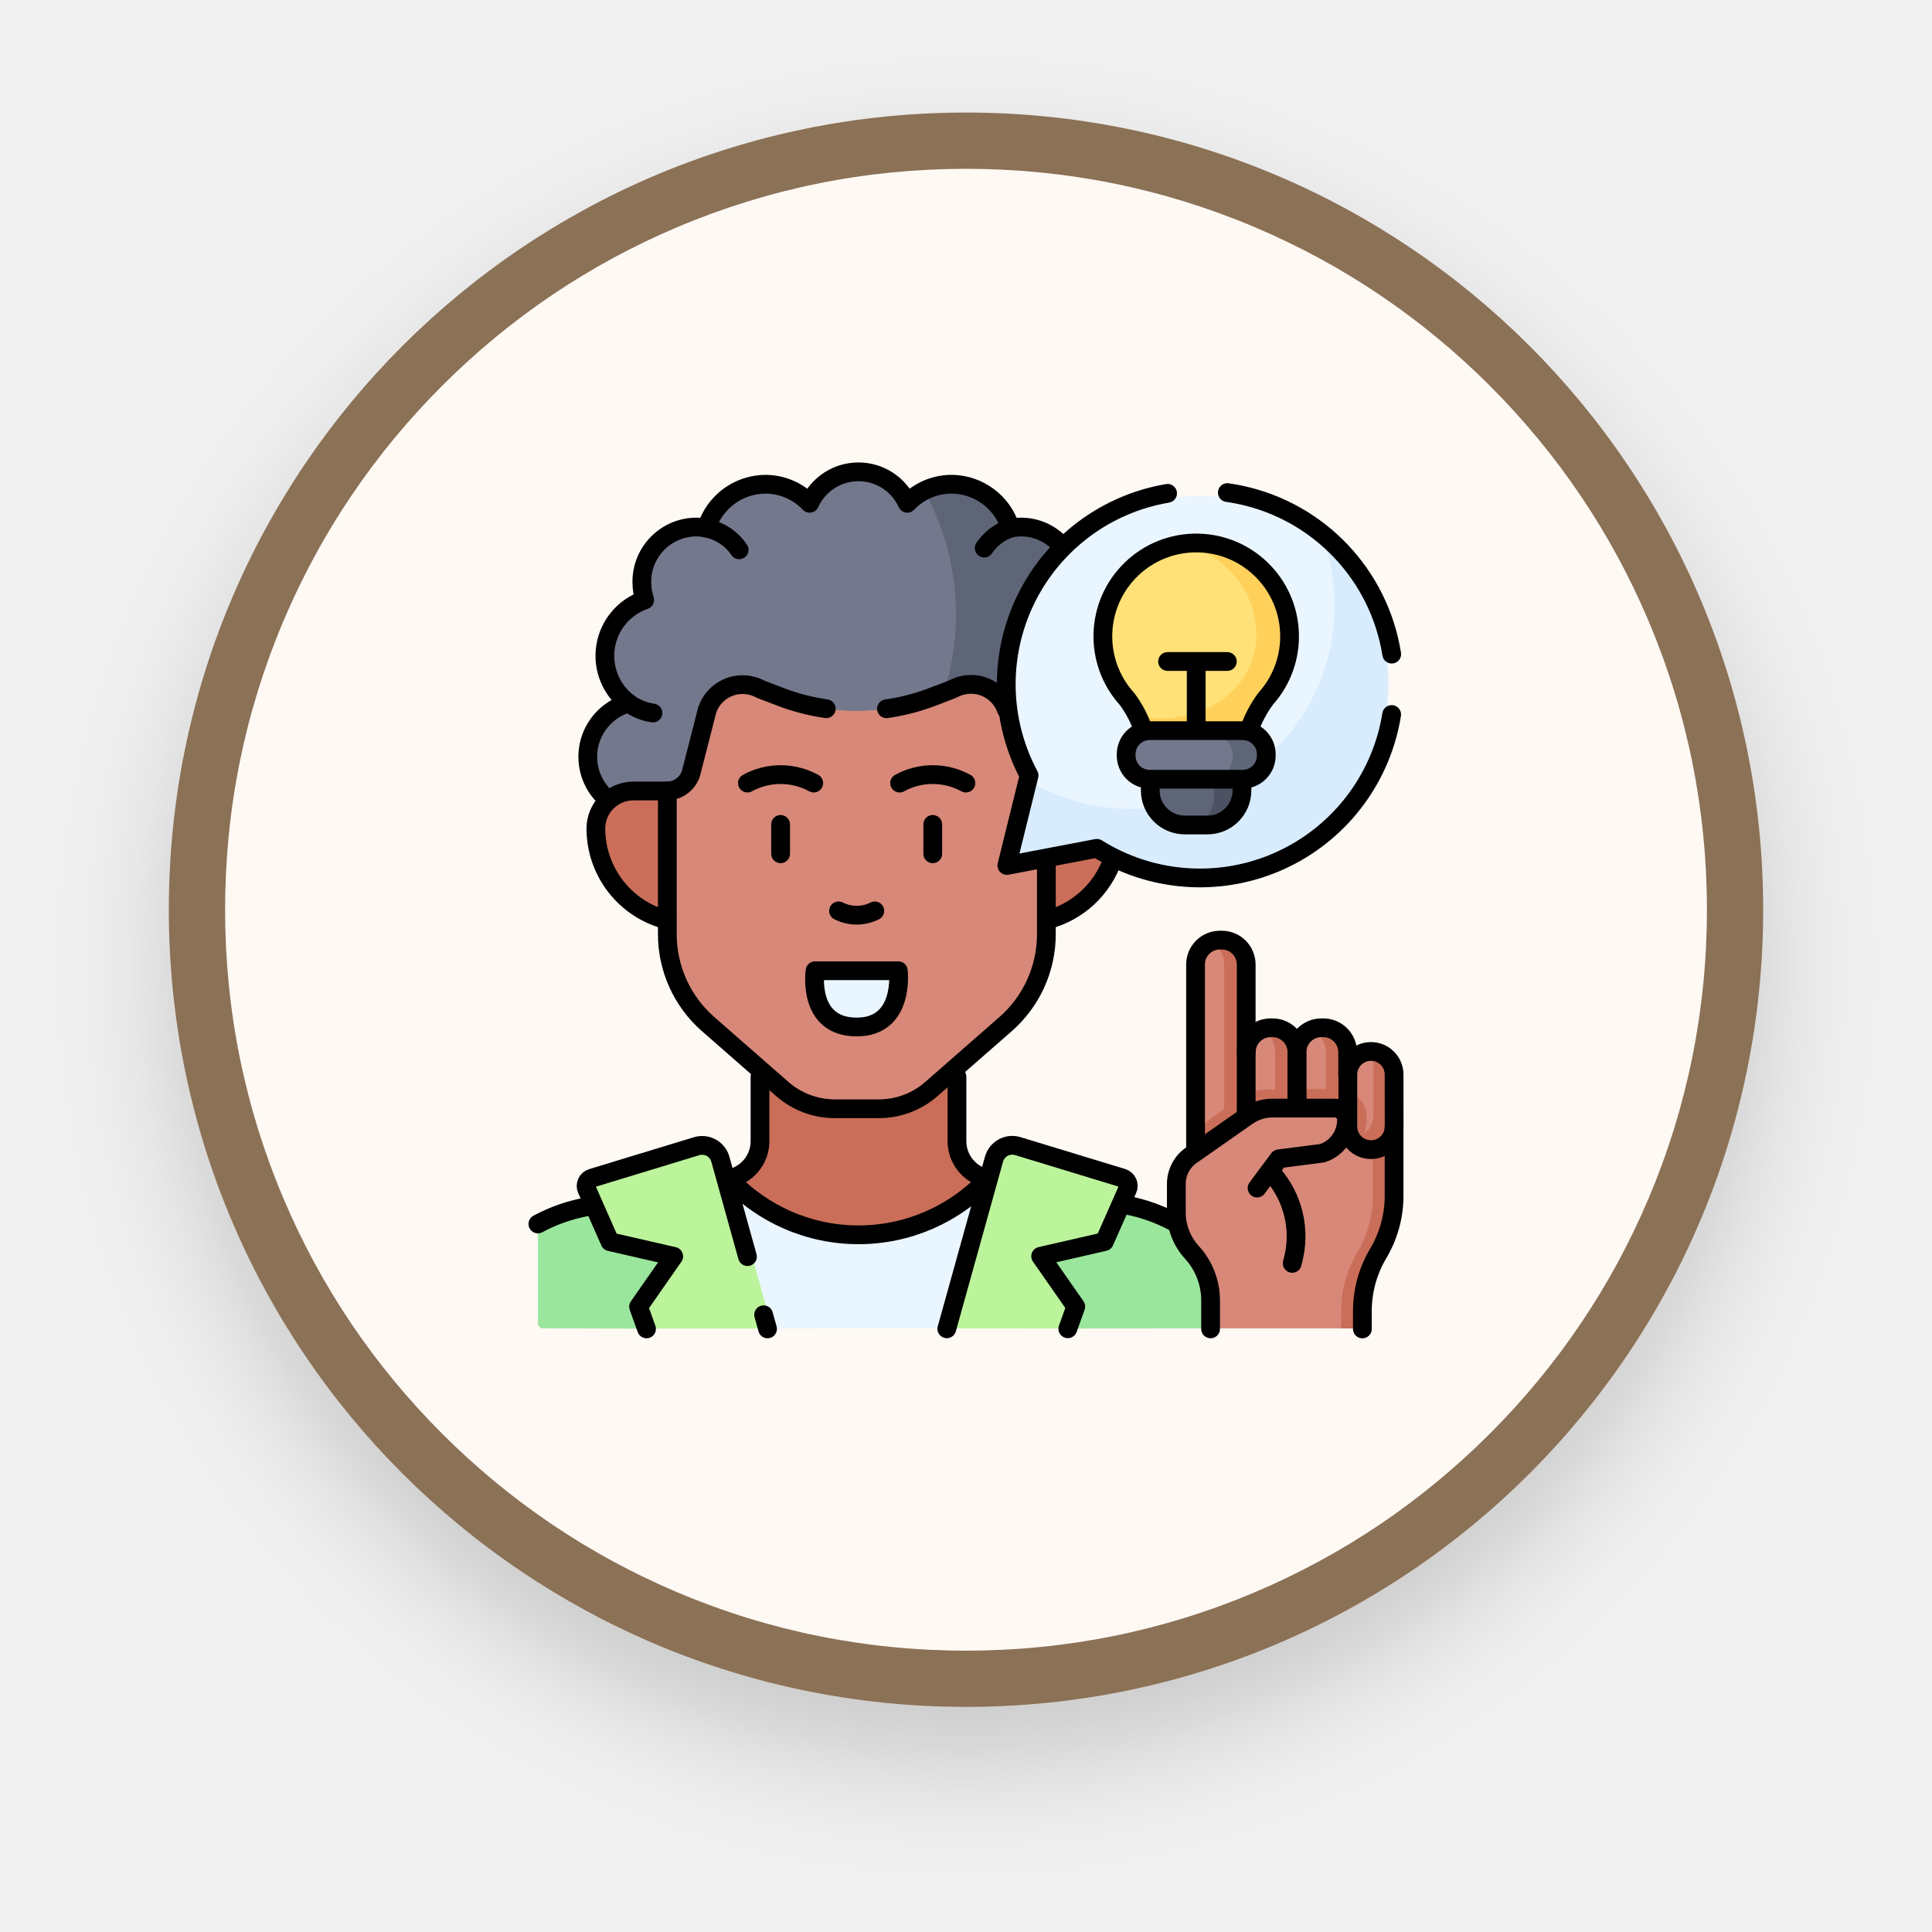
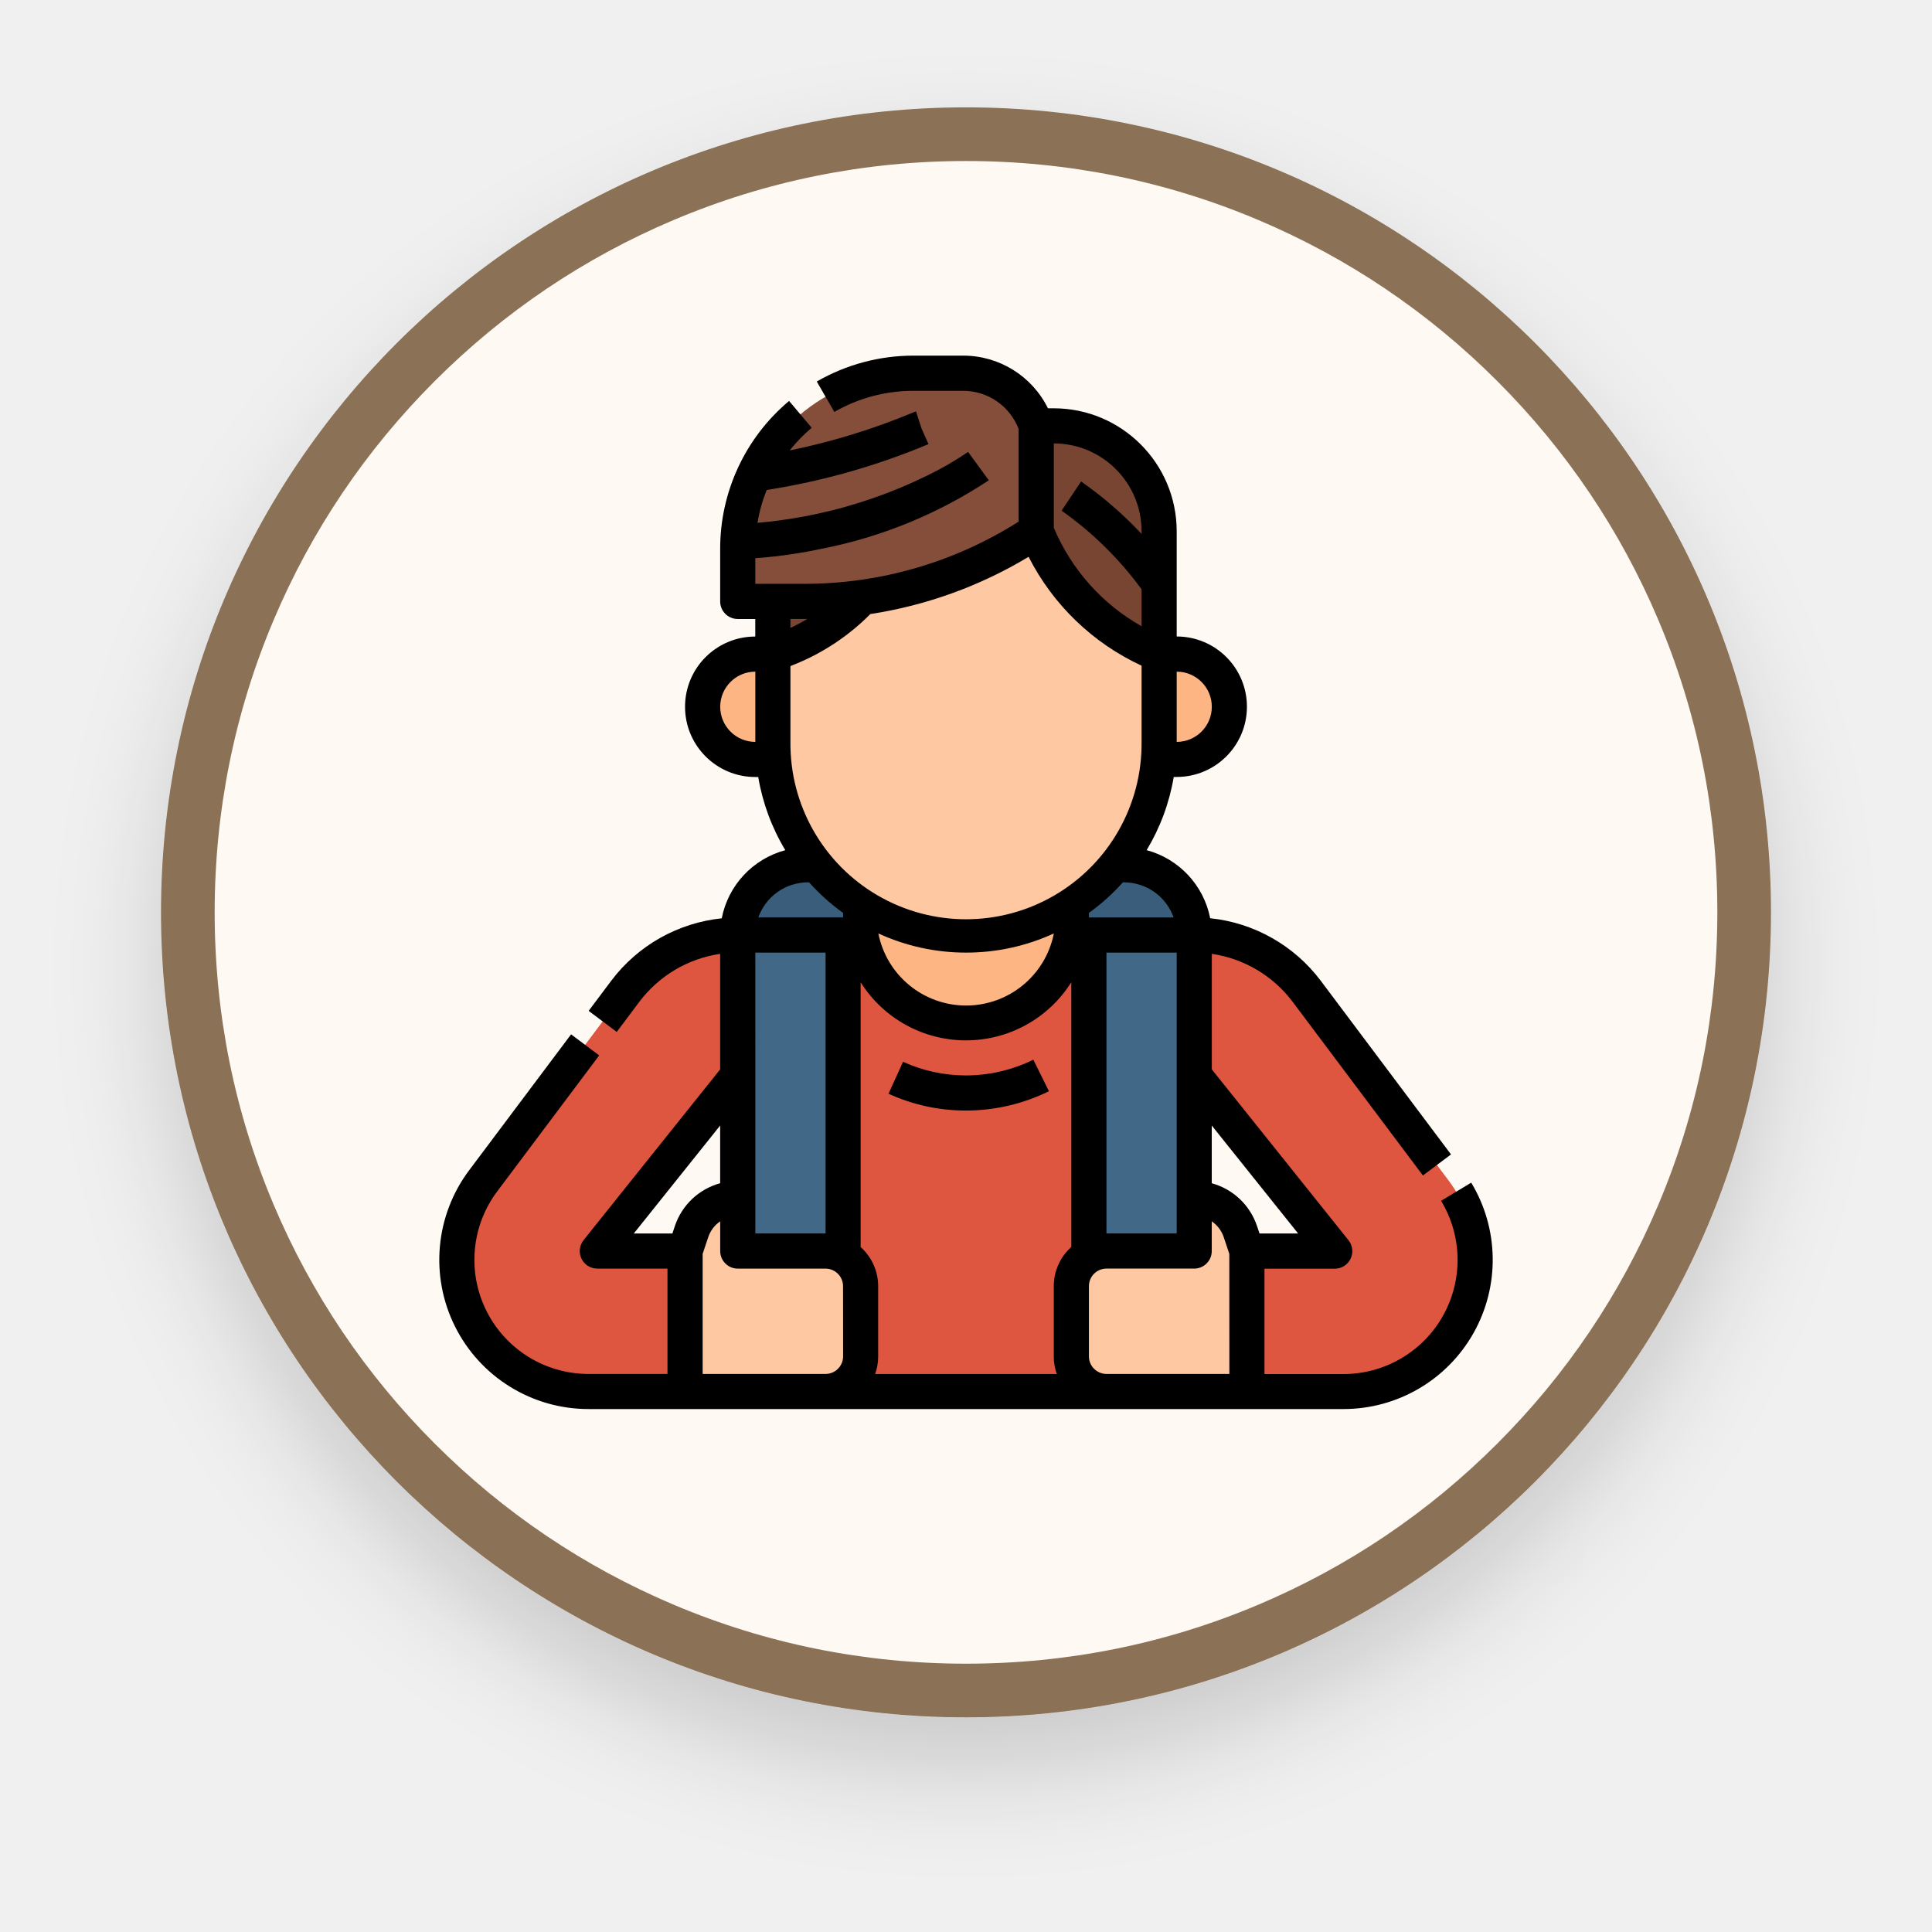
- <svg xmlns="http://www.w3.org/2000/svg" width="103" height="103" viewBox="0 0 103 103">
+ <svg xmlns="http://www.w3.org/2000/svg" width="108" height="108" viewBox="0 0 108 108">
  <defs>
-     <filter id="Path_978624" x="0" y="0" width="103" height="103" filterUnits="userSpaceOnUse">
+     <filter id="Path_904820" x="0" y="0" width="108" height="108" filterUnits="userSpaceOnUse">
      <feOffset dy="3" input="SourceAlpha" />
      <feGaussianBlur stdDeviation="3" result="blur" />
      <feFlood flood-opacity="0.161" />
      <feComposite operator="in" in2="blur" />
      <feComposite in="SourceGraphic" />
    </filter>
  </defs>
-   <g id="Group_1203529" data-name="Group 1203529" transform="translate(-185 -5261)">
-     <g id="Group_1203022" data-name="Group 1203022">
-       <g id="Group_1202694" data-name="Group 1202694" transform="translate(0 2199)">
-         <g id="Group_1177896" data-name="Group 1177896" transform="translate(14 196)">
-           <g id="Group_1176881" data-name="Group 1176881">
-             <g id="Group_1175148" data-name="Group 1175148" transform="translate(0 1580)">
-               <g id="Group_1173798" data-name="Group 1173798" transform="translate(-3 -3520)">
-                 <g id="Group_1171925" data-name="Group 1171925" transform="translate(-22 -2246)">
-                   <g id="Group_1164524" data-name="Group 1164524" transform="translate(205 7058)">
-                     <g id="Group_1144123" data-name="Group 1144123">
-                       <g transform="matrix(1, 0, 0, 1, -9, -6)" filter="url(#Path_978624)">
-                         <g id="Path_978624-2" data-name="Path 978624" transform="translate(9 6)" fill="#fff9f4">
-                           <path d="M 42.5 83.5 C 36.964 83.5 31.595 82.416 26.541 80.279 C 21.659 78.214 17.274 75.257 13.509 71.491 C 9.743 67.726 6.786 63.341 4.721 58.459 C 2.584 53.405 1.5 48.036 1.5 42.5 C 1.5 36.964 2.584 31.595 4.721 26.541 C 6.786 21.659 9.743 17.274 13.509 13.509 C 17.274 9.743 21.659 6.786 26.541 4.721 C 31.595 2.584 36.964 1.5 42.5 1.5 C 48.036 1.5 53.405 2.584 58.459 4.721 C 63.341 6.786 67.726 9.743 71.491 13.509 C 75.257 17.274 78.214 21.659 80.279 26.541 C 82.416 31.595 83.5 36.964 83.5 42.5 C 83.5 48.036 82.416 53.405 80.279 58.459 C 78.214 63.341 75.257 67.726 71.491 71.491 C 67.726 75.257 63.341 78.214 58.459 80.279 C 53.405 82.416 48.036 83.5 42.5 83.5 Z" stroke="none" />
-                           <path d="M 42.5 3 C 37.166 3 31.994 4.044 27.126 6.103 C 22.422 8.092 18.198 10.941 14.569 14.569 C 10.941 18.198 8.092 22.422 6.103 27.126 C 4.044 31.994 3 37.166 3 42.5 C 3 47.834 4.044 53.006 6.103 57.874 C 8.092 62.578 10.941 66.802 14.569 70.431 C 18.198 74.059 22.422 76.908 27.126 78.897 C 31.994 80.956 37.166 82 42.5 82 C 47.834 82 53.006 80.956 57.874 78.897 C 62.578 76.908 66.802 74.059 70.431 70.431 C 74.059 66.802 76.908 62.578 78.897 57.874 C 80.956 53.006 82 47.834 82 42.5 C 82 37.166 80.956 31.994 78.897 27.126 C 76.908 22.422 74.059 18.198 70.431 14.569 C 66.802 10.941 62.578 8.092 57.874 6.103 C 53.006 4.044 47.834 3 42.5 3 M 42.5 0 C 65.972 0 85 19.028 85 42.5 C 85 65.972 65.972 85 42.5 85 C 19.028 85 0 65.972 0 42.5 C 0 19.028 19.028 0 42.5 0 Z" stroke="none" fill="#8b7157" />
-                         </g>
+   <g id="Group_1203949" data-name="Group 1203949" transform="translate(-211 -447.676)">
+     <g id="Group_1203779" data-name="Group 1203779">
+       <g id="Group_1202880" data-name="Group 1202880" transform="translate(14.523 -23.447)">
+         <g id="Group_1177315" data-name="Group 1177315" transform="translate(205.477 477.124)">
+           <g id="Group_1173585" data-name="Group 1173585" transform="translate(0 0)">
+             <g id="Group_1173428" data-name="Group 1173428">
+               <g id="Group_1171958" data-name="Group 1171958">
+                 <g id="Group_1167341" data-name="Group 1167341">
+                   <g id="Group_1166792" data-name="Group 1166792">
+                     <g transform="matrix(1, 0, 0, 1, -9, -6)" filter="url(#Path_904820)">
+                       <g id="Path_904820-2" data-name="Path 904820" transform="translate(9 6)" fill="#fff9f4">
+                         <path d="M 45 88.5 C 39.127 88.5 33.43 87.35 28.068 85.082 C 22.889 82.891 18.236 79.755 14.241 75.759 C 10.245 71.764 7.109 67.111 4.918 61.932 C 2.65 56.57 1.5 50.873 1.5 45 C 1.5 39.127 2.65 33.43 4.918 28.068 C 7.109 22.889 10.245 18.236 14.241 14.241 C 18.236 10.245 22.889 7.109 28.068 4.918 C 33.43 2.65 39.127 1.5 45 1.5 C 50.873 1.5 56.57 2.65 61.932 4.918 C 67.111 7.109 71.764 10.245 75.759 14.241 C 79.755 18.236 82.891 22.889 85.082 28.068 C 87.35 33.43 88.5 39.127 88.5 45 C 88.5 50.873 87.35 56.57 85.082 61.932 C 82.891 67.111 79.755 71.764 75.759 75.759 C 71.764 79.755 67.111 82.891 61.932 85.082 C 56.57 87.35 50.873 88.5 45 88.5 Z" stroke="none" />
+                         <path d="M 45 3 C 39.329 3 33.829 4.11 28.653 6.299 C 23.652 8.415 19.16 11.443 15.302 15.302 C 11.443 19.16 8.415 23.652 6.299 28.653 C 4.11 33.829 3 39.329 3 45 C 3 50.671 4.11 56.171 6.299 61.347 C 8.415 66.348 11.443 70.84 15.302 74.698 C 19.16 78.557 23.652 81.585 28.653 83.701 C 33.829 85.89 39.329 87 45 87 C 50.671 87 56.171 85.89 61.347 83.701 C 66.348 81.585 70.84 78.557 74.698 74.698 C 78.557 70.84 81.585 66.348 83.701 61.347 C 85.89 56.171 87 50.671 87 45 C 87 39.329 85.89 33.829 83.701 28.653 C 81.585 23.652 78.557 19.16 74.698 15.302 C 70.84 11.443 66.348 8.415 61.347 6.299 C 56.171 4.11 50.671 3 45 3 M 45 -7.62939453125e-06 C 69.853 -7.62939453125e-06 90 20.147 90 45 C 90 69.853 69.853 90 45 90 C 20.147 90 -7.62939453125e-06 69.853 -7.62939453125e-06 45 C -7.62939453125e-06 20.147 20.147 -7.62939453125e-06 45 -7.62939453125e-06 Z" stroke="none" fill="#8b7157" />
                      </g>
                    </g>
                  </g>
                </g>
              </g>
            </g>
          </g>
        </g>
      </g>
-       <g id="inspire-idea_14781822_5_" data-name="inspire-idea_14781822 (5)" transform="translate(205.927 5278.654)">
-         <g id="Group_1203012" data-name="Group 1203012" transform="translate(7.75 7.5)">
-           <path id="Path_1043286" data-name="Path 1043286" d="M118.589,344.2v-3.343a2.033,2.033,0,0,0,1.652-2v-5.748h10.5v5.748a2.033,2.033,0,0,0,1.652,2l.286,2.879Z" transform="translate(-108.399 -303.178)" fill="#ca6e59" />
-           <path id="Path_1043287" data-name="Path 1043287" d="M57.922,16.548c0,6.615-3.56,14.473-12.622,11.873l-7.562-3.439a2.986,2.986,0,0,1-.2-4.416l.763-.211.528-.525a3.155,3.155,0,0,1,.632-5.412.278.278,0,0,0,.163-.324,3,3,0,0,1-.084-.7,2.915,2.915,0,0,1,2.883-2.946,2.886,2.886,0,0,1,.561.056,1.369,1.369,0,0,1,.218-.221,1.164,1.164,0,0,0,.484-1.016,3.249,3.249,0,0,1,4.552-.321.274.274,0,0,0,.411-.066,2.852,2.852,0,0,1,4.882,0,.274.274,0,0,0,.412.066,3.239,3.239,0,0,1,.648-.43C57.922,9.521,57.922,14.162,57.922,16.548Z" transform="translate(-34.002 -7.5)" fill="#73788c" />
-           <path id="Path_1043288" data-name="Path 1043288" d="M150.869,29.224a2.964,2.964,0,0,1-1.078,2.3l-8.648,4.7h-7.731l-2.771-1.26a13.585,13.585,0,0,0,9.295-19.91,3.218,3.218,0,0,1,1.464-.35,3.262,3.262,0,0,1,2.441,1.1l.152.742.55.495a2.884,2.884,0,0,1,.56-.056,2.915,2.915,0,0,1,2.884,2.946,3.011,3.011,0,0,1-.152.942,3.152,3.152,0,0,1,.863,5.5A2.936,2.936,0,0,1,150.869,29.224Z" transform="translate(-119.342 -14.038)" fill="#5e6577" />
-           <path id="Path_1043289" data-name="Path 1043289" d="M65.372,199.439a5.033,5.033,0,0,0,3.834-4.888h0a2,2,0,0,0-2-2H65.372l-20.163,0H43.376a2,2,0,0,0-2,2h0a5.033,5.033,0,0,0,3.834,4.888Z" transform="translate(-38.284 -175.536)" fill="#ca6e59" />
-           <path id="Path_1043290" data-name="Path 1043290" d="M98.212,130.929a1.992,1.992,0,0,1,2.6.857,8,8,0,0,0,.667,1.013l.435.578c.184.537.594,3.045,1.162,3.045v7.636a6.37,6.37,0,0,1-2.176,4.795l-3.956,3.462a4.246,4.246,0,0,1-2.8,1.05H91.8a4.246,4.246,0,0,1-2.8-1.05l-3.956-3.462a6.37,6.37,0,0,1-2.176-4.795v-7.636a1.352,1.352,0,0,0,1.257-.924L85,132.1a1.991,1.991,0,0,1,2.743-1.151l.127.061,1.025.393a11.347,11.347,0,0,0,8.12,0l1.025-.393Z" transform="translate(-75.968 -119.409)" fill="#d78878" />
-           <path id="Path_1043291" data-name="Path 1043291" d="M170.409,299.764c-2.181,0-2.278-2.013-2.242-2.743a.275.275,0,0,1,.275-.261h3.926a.275.275,0,0,1,.276.267C172.663,297.763,172.518,299.764,170.409,299.764Z" transform="translate(-153.414 -270.167)" fill="#eaf6ff" />
-           <path id="Path_1043292" data-name="Path 1043292" d="M13.8,438.979l-5.771-.013a.275.275,0,0,1-.276-.276v-5.124a.276.276,0,0,1,.148-.245,8.916,8.916,0,0,1,2.4-.827l.665-.133,5.864,2.175Z" transform="translate(-7.75 -393.3)" fill="#9be69d" />
-           <path id="Path_1043293" data-name="Path 1043293" d="M296.463,434.9l-2.226,3.632-7.684.006-2.78-4.869c.03-.031,5.621-1.787,5.621-1.787l.38.073a8.919,8.919,0,0,1,2.513.884Z" transform="translate(-258.396 -392.864)" fill="#9be69d" />
-           <path id="Path_1043294" data-name="Path 1043294" d="M120.515,418.39l.84,4.218-3.035,3.674-9.216.011-3.5-3.853,1.3-4.029A9.44,9.44,0,0,0,120.515,418.39Z" transform="translate(-96.61 -380.614)" fill="#eaf6ff" />
-           <path id="Path_1043295" data-name="Path 1043295" d="M48.125,407.89l-2.51-9.027a1.01,1.01,0,0,0-1.267-.7l-5.581,1.7a.437.437,0,0,0-.273.6l1.177,2.666a.276.276,0,0,0,.191.157l2.868.658a.276.276,0,0,1,.164.427L41.337,406.6a.276.276,0,0,0-.033.251l.375,1.036Z" transform="translate(-35.633 -362.211)" fill="#bbf49b" />
-           <path id="Path_1043296" data-name="Path 1043296" d="M243.879,407.672l2.514-9.037a1.01,1.01,0,0,1,1.267-.7l5.581,1.7a.438.438,0,0,1,.273.6l-1.177,2.666a.276.276,0,0,1-.191.157l-2.868.658a.276.276,0,0,0-.165.427l1.557,2.231a.276.276,0,0,1,.033.251l-.376,1.049Z" transform="translate(-222.17 -362.003)" fill="#bbf49b" />
-           <g id="Group_1203009" data-name="Group 1203009" transform="translate(34.033 24.94)">
-             <path id="Path_1043297" data-name="Path 1043297" d="M388.857,387.922v3.536a10.77,10.77,0,0,1-.242,2.143,7.528,7.528,0,0,1-.871,1.567c-.557.938-.313,1.9-.31,2.994l-.707.452H379.76V397.1a3.8,3.8,0,0,0-1-2.57,3.147,3.147,0,0,1-.827-2.124v-1.523a1.865,1.865,0,0,1,.8-1.528Z" transform="translate(-377.933 -377.887)" fill="#d78878" />
-             <g id="Group_1203008" data-name="Group 1203008" transform="translate(8.503 5.936)">
-               <path id="Path_1043298" data-name="Path 1043298" d="M472.846,343.943v3.505a.735.735,0,0,1-.3.658c-.221.221-1-.117-1.332-.114l-.6-.641-.194-2.279.636-.491a1.233,1.233,0,0,1,1.2-1.231C472.667,343.5,472.846,343.709,472.846,343.943Z" transform="translate(-470.425 -343.35)" fill="#d78878" />
-               <path id="Path_1043299" data-name="Path 1043299" d="M481.364,344.572v2.77a1.234,1.234,0,0,1-2.231.724l-.079-.084a1.234,1.234,0,0,0,1.223-1.234v-2.767a1.226,1.226,0,0,0-.179-.641h.033A1.233,1.233,0,0,1,481.364,344.572Z" transform="translate(-478.261 -343.34)" fill="#ca6e59" />
-             </g>
-             <path id="Path_1043300" data-name="Path 1043300" d="M476.37,386.87v3.688a6.013,6.013,0,0,1-.846,3.075,6.015,6.015,0,0,0-.845,3.1l0,.65a.276.276,0,0,1-.276.277h-.848l0-.927a6.024,6.024,0,0,1,.846-3.1,6.012,6.012,0,0,0,.846-3.075v-3.529Z" transform="translate(-464.763 -376.932)" fill="#ca6e59" />
-             <path id="Path_1043301" data-name="Path 1043301" d="M391.17,281.214v9.959c0,.715-1.17,1.3-1.886,1.3l.608-1.624-.841-.8v-8.835a1.3,1.3,0,0,1,.767-1.184A1.2,1.2,0,0,1,391.17,281.214Z" transform="translate(-388.03 -279.914)" fill="#d78878" />
-             <path id="Path_1043302" data-name="Path 1043302" d="M417.406,332.035V335.3c0,.527-.856.983-1.308,1.186a1.3,1.3,0,0,1-.77-1.186l-.317-.07v-3.085l.317-.112a1.3,1.3,0,0,1,.77-1.185C417.189,330.989,417.406,331.509,417.406,332.035Z" transform="translate(-411.602 -326.062)" fill="#d78878" />
-             <path id="Path_1043303" data-name="Path 1043303" d="M447,332.035V335.5c0,.526-.951.982-1.4,1.185a1.3,1.3,0,0,1-.769-1.185l-.31-.2v-3.127l.31-.14a1.3,1.3,0,0,1,.769-1.185C446.826,331.017,447,331.509,447,332.035Z" transform="translate(-438.393 -326.062)" fill="#d78878" />
-             <path id="Path_1043304" data-name="Path 1043304" d="M399.331,280.07V289.5a.588.588,0,0,1-1.171,0V280.07a1.3,1.3,0,0,0-.766-1.184,1.28,1.28,0,0,1,.533-.116h.1A1.3,1.3,0,0,1,399.331,280.07Z" transform="translate(-395.605 -278.77)" fill="#ca6e59" />
-             <path id="Path_1043305" data-name="Path 1043305" d="M428.769,330.9v3.267a1.3,1.3,0,0,1-1.3,1.3h-.1a1.27,1.27,0,0,1-.53-.115,1.3,1.3,0,0,0,.77-1.186V330.9a1.3,1.3,0,0,0-.77-1.185,1.27,1.27,0,0,1,.53-.115h.1A1.3,1.3,0,0,1,428.769,330.9Z" transform="translate(-422.338 -324.927)" fill="#ca6e59" />
-             <path id="Path_1043306" data-name="Path 1043306" d="M458.189,330.9v3.465a1.3,1.3,0,0,1-1.3,1.3h-.1a1.267,1.267,0,0,1-.531-.115,1.3,1.3,0,0,0,.769-1.185V330.9a1.3,1.3,0,0,0-.769-1.185,1.267,1.267,0,0,1,.531-.115h.1A1.3,1.3,0,0,1,458.189,330.9Z" transform="translate(-449.053 -324.927)" fill="#ca6e59" />
-             <path id="Path_1043307" data-name="Path 1043307" d="M398.179,366.89a2.791,2.791,0,0,1-.059.572c-.242,1.156-1.962,1.3-3.181,1.427a3.89,3.89,0,0,0-2.3-.314c-.729.225-1.187,1.4-1.2,1.388l-2.387-1.249v-1.175l2.3-1.657a2.582,2.582,0,0,1,1.475-.48l3.826-.036A1.525,1.525,0,0,1,398.179,366.89Z" transform="translate(-388.028 -357.405)" fill="#ca6e59" />
-             <path id="Path_1043308" data-name="Path 1043308" d="M390.1,380.443l1.089-1.465a.276.276,0,0,1,.188-.109l2.352-.285a1.867,1.867,0,0,0,1.287-1.791.628.628,0,0,0-.632-.614h-3.461a2.336,2.336,0,0,0-1.34.422l-2.987,2.091Z" transform="translate(-385.799 -367.224)" fill="#d78878" />
-           </g>
-           <g id="Group_1203011" data-name="Group 1203011" transform="translate(25.261 1.299)">
-             <path id="Path_1043309" data-name="Path 1043309" d="M300.957,29a10.71,10.71,0,0,1-10.634,10.875c-1.94,0-6.2-1.424-6.753-2.97l.1-.423a.273.273,0,0,0-.024-.192A10.039,10.039,0,0,1,299.2,24.138,9.529,9.529,0,0,1,300.957,29Z" transform="translate(-282.516 -21.635)" fill="#eaf6ff" />
-             <path id="Path_1043310" data-name="Path 1043310" d="M303.608,58.521a10.054,10.054,0,0,1-15.068,6.42.274.274,0,0,0-.195-.036l-4.14.789a.276.276,0,0,1-.32-.337l.92-3.723A10.826,10.826,0,0,0,300.43,48.865,10.014,10.014,0,0,1,303.608,58.521Z" transform="translate(-283.751 -46.362)" fill="#d8ecfe" />
-             <g id="Group_1203010" data-name="Group 1203010" transform="translate(4.858 2.501)">
-               <path id="Path_1043311" data-name="Path 1043311" d="M344.535,54.7c0,2.69-2.825,5.292-5.57,5.292-.416,0-.866.283-1.594-.791a5.85,5.85,0,0,0-.719-1.265,4.983,4.983,0,0,1,2.812-8.251A4.683,4.683,0,0,1,344.535,54.7Z" transform="translate(-335.361 -49.604)" fill="#ffe177" />
-               <path id="Path_1043312" data-name="Path 1043312" d="M363.676,53.82a4.965,4.965,0,0,1-1.268,3.32,6.016,6.016,0,0,0-1.207,3.587v.311l-5.017.016V60.78a8.421,8.421,0,0,0-.617-2.741,5.045,5.045,0,0,0,1.207.145c2.745,0,5.123-1.788,5.123-4.477a4.9,4.9,0,0,0-4.085-4.792,4.987,4.987,0,0,1,5.863,4.905Z" transform="translate(-353.71 -48.837)" fill="#ffd15b" />
-               <path id="Path_1043313" data-name="Path 1043313" d="M366.333,179.51l.78,1.523c0,.827-.5,1.523-2.275,1.523h-.391a1.5,1.5,0,0,1-1.5-1.5v-1.55h3.382Z" transform="translate(-360.414 -167.496)" fill="#5e6577" />
-               <path id="Path_1043314" data-name="Path 1043314" d="M386.48,179.511v1.55a1.5,1.5,0,0,1-1.5,1.5h-1.509a1.5,1.5,0,0,0,1.5-1.5v-1.55Z" transform="translate(-379.051 -167.497)" fill="#4d5263" />
-               <path id="Path_1043315" data-name="Path 1043315" d="M353.294,160.439c0,.331.2.706,0,.924a6.025,6.025,0,0,1-2,.475h-3.68a1.158,1.158,0,0,1-1.111-1.2,1.249,1.249,0,0,1,.325-.849,1.071,1.071,0,0,1,.786-.351h3.68C351.908,159.439,353.294,159.777,353.294,160.439Z" transform="translate(-345.48 -149.271)" fill="#73788c" />
-               <path id="Path_1043316" data-name="Path 1043316" d="M401.737,160.639a1.248,1.248,0,0,1-.325.848,1.071,1.071,0,0,1-.786.351h-2.015a1.069,1.069,0,0,0,.786-.351,1.248,1.248,0,0,0,.325-.848,1.158,1.158,0,0,0-1.111-1.2h2.015A1.158,1.158,0,0,1,401.737,160.639Z" transform="translate(-392.796 -149.271)" fill="#5e6577" />
-             </g>
-           </g>
+       <g id="Filled_outline" data-name="Filled outline" transform="translate(219.557 451.556)">
+         <path id="Path_1044722" data-name="Path 1044722" d="M177.518,269.592H152V251.926A3.926,3.926,0,0,1,155.926,248h17.666a3.926,3.926,0,0,1,3.926,3.926Z" transform="translate(-119.316 -203.538)" fill="#395d7b" />
+         <path id="Path_1044723" data-name="Path 1044723" d="M208,248h11.777v10.8H208Z" transform="translate(-168.445 -203.538)" fill="#fdb683" />
+         <path id="Path_1044724" data-name="Path 1044724" d="M177.518,305.518H152V280h6.87l.019.1a5.986,5.986,0,0,0,11.739,0l.019-.1h6.87Z" transform="translate(-119.316 -231.612)" fill="#fff" />
+         <path id="Path_1044725" data-name="Path 1044725" d="M177.518,305.518H152V280h6.87l.019.1a5.986,5.986,0,0,0,11.739,0l.019-.1h6.87Z" transform="translate(-119.316 -231.612)" fill="#de5540" />
+         <path id="Path_1044726" data-name="Path 1044726" d="M152,280h5.889v25.518H152Z" transform="translate(-119.316 -231.612)" fill="#426887" />
+         <path id="Path_1044727" data-name="Path 1044727" d="M39.7,287.852V280a7.852,7.852,0,0,0-6.281,3.141l-7.95,10.6a7.361,7.361,0,0,0,5.889,11.777h5.4v-7.852H31.852Z" transform="translate(-7.019 -231.612)" fill="#de5540" />
+         <path id="Path_1044728" data-name="Path 1044728" d="M0,0H5.889V25.518H0Z" transform="translate(58.202 73.906) rotate(180)" fill="#426887" />
+         <path id="Path_1044729" data-name="Path 1044729" d="M135.852,410.8H128v-7.852l.361-1.082A2.723,2.723,0,0,1,130.944,400v2.944h4.907a1.963,1.963,0,0,1,1.963,1.963v3.926A1.963,1.963,0,0,1,135.852,410.8Z" transform="translate(-98.26 -336.89)" fill="#fdc8a2" />
+         <path id="Path_1044730" data-name="Path 1044730" d="M305.963,410.8h7.852v-7.852l-.361-1.082A2.723,2.723,0,0,0,310.87,400v2.944h-4.907A1.963,1.963,0,0,0,304,404.907v3.926A1.963,1.963,0,0,0,305.963,410.8Z" transform="translate(-252.668 -336.89)" fill="#fdc8a2" />
+         <path id="Path_1044731" data-name="Path 1044731" d="M360,287.852V280a7.852,7.852,0,0,1,6.281,3.141l7.95,10.6a7.361,7.361,0,0,1-5.889,11.777h-5.4v-7.852h4.907Z" transform="translate(-301.798 -231.612)" fill="#de5540" />
+         <path id="Path_1044732" data-name="Path 1044732" d="M173.889,56H183.7a5.889,5.889,0,0,1,5.889,5.889v10.8a10.8,10.8,0,0,1-21.592,0v-10.8A5.889,5.889,0,0,1,173.889,56Z" transform="translate(-133.353 -35.093)" fill="#fdc8a2" />
+         <path id="Path_1044733" data-name="Path 1044733" d="M168,60.759l.832-.333a11.544,11.544,0,0,0,6.038-5.556V48h-.981A5.889,5.889,0,0,0,168,53.889Z" transform="translate(-133.353 -28.074)" fill="#784533" />
+         <path id="Path_1044734" data-name="Path 1044734" d="M294.87,53.889v6.87a12.337,12.337,0,0,1-6.87-6.87V48h.981A5.889,5.889,0,0,1,294.87,53.889Z" transform="translate(-238.631 -28.074)" fill="#784533" />
+         <g id="Group_1203778" data-name="Group 1203778" transform="translate(32.684 16.981)">
+           <path id="Path_1044735" data-name="Path 1044735" d="M168.685,26.944v5.889a23.364,23.364,0,0,1-12.966,3.926H152V33.815a9.876,9.876,0,0,1,.1-1.383A9.816,9.816,0,0,1,161.815,24H164.6a4.306,4.306,0,0,1,4.085,2.945Z" transform="translate(-152 -24)" fill="#844e3a" />
        </g>
-         <g id="Group_1203021" data-name="Group 1203021" transform="translate(7.75 7.5)">
-           <g id="Group_1203013" data-name="Group 1203013" transform="translate(3.091 17.015)">
-             <path id="Path_1043317" data-name="Path 1043317" d="M45.164,199.455a5.033,5.033,0,0,1-3.788-4.877h0a2,2,0,0,1,2-2H45.21" transform="translate(-41.376 -192.577)" fill="none" stroke="#000" stroke-linecap="round" stroke-linejoin="round" stroke-miterlimit="10" stroke-width="1" />
-             <path id="Path_1043318" data-name="Path 1043318" d="M306.561,232.041a5.042,5.042,0,0,1-3.5,3.244" transform="translate(-278.999 -228.413)" fill="none" stroke="#000" stroke-linecap="round" stroke-linejoin="round" stroke-miterlimit="10" stroke-width="1" />
-           </g>
-           <path id="Path_1043319" data-name="Path 1043319" d="M209.872,132.041a11.343,11.343,0,0,0,2.466-.639l1.025-.393.17-.08a1.991,1.991,0,0,1,2.731,1.156" transform="translate(-191.29 -119.409)" fill="none" stroke="#000" stroke-linecap="round" stroke-linejoin="round" stroke-miterlimit="10" stroke-width="1" />
-           <path id="Path_1043320" data-name="Path 1043320" d="M103.076,140.267v3.926a6.37,6.37,0,0,1-2.176,4.795l-3.956,3.462a4.246,4.246,0,0,1-2.8,1.05H91.8a4.246,4.246,0,0,1-2.8-1.05l-3.956-3.462a6.37,6.37,0,0,1-2.176-4.795v-7.636a1.352,1.352,0,0,0,1.257-.924l.871-3.4a1.991,1.991,0,0,1,2.743-1.151l.127.061,1.025.393a11.341,11.341,0,0,0,2.451.637" transform="translate(-75.968 -119.543)" fill="none" stroke="#000" stroke-linecap="round" stroke-linejoin="round" stroke-miterlimit="10" stroke-width="1" />
-           <g id="Group_1203015" data-name="Group 1203015" transform="translate(11.172 16.142)">
-             <g id="Group_1203014" data-name="Group 1203014">
-               <path id="Path_1043321" data-name="Path 1043321" d="M184.022,262.089a2.131,2.131,0,0,1-1.933,0" transform="translate(-177.233 -254.825)" fill="none" stroke="#000" stroke-linecap="round" stroke-linejoin="round" stroke-miterlimit="10" stroke-width="1" />
-               <path id="Path_1043322" data-name="Path 1043322" d="M132.8,183.526a3.677,3.677,0,0,0-3.535,0" transform="translate(-129.266 -183.073)" fill="none" stroke="#000" stroke-linecap="round" stroke-linejoin="round" stroke-miterlimit="10" stroke-width="1" />
-               <path id="Path_1043323" data-name="Path 1043323" d="M221.021,183.526a3.677,3.677,0,0,0-3.535,0" transform="translate(-209.375 -183.073)" fill="none" stroke="#000" stroke-linecap="round" stroke-linejoin="round" stroke-miterlimit="10" stroke-width="1" />
-               <line id="Line_1138" data-name="Line 1138" y1="1.566" transform="translate(9.878 2.655)" fill="none" stroke="#000" stroke-linecap="round" stroke-linejoin="round" stroke-miterlimit="10" stroke-width="1" />
-               <line id="Line_1139" data-name="Line 1139" y1="1.566" transform="translate(1.767 2.655)" fill="none" stroke="#000" stroke-linecap="round" stroke-linejoin="round" stroke-miterlimit="10" stroke-width="1" />
-             </g>
-             <path id="Path_1043324" data-name="Path 1043324" d="M170.409,299.764c-2.665,0-2.219-3-2.219-3h4.438S172.994,299.764,170.409,299.764Z" transform="translate(-164.586 -286.308)" fill="none" stroke="#000" stroke-linecap="round" stroke-linejoin="round" stroke-miterlimit="10" stroke-width="1" />
-           </g>
-           <path id="Path_1043325" data-name="Path 1043325" d="M61.957,11.476A2.843,2.843,0,0,0,59.2,10.5a3.309,3.309,0,0,0-3.142-2.339A3.256,3.256,0,0,0,53.7,9.178a2.859,2.859,0,0,0-5.207,0,3.256,3.256,0,0,0-2.36-1.016A3.309,3.309,0,0,0,42.992,10.5a2.841,2.841,0,0,0-.561-.056,2.915,2.915,0,0,0-2.884,2.945,3,3,0,0,0,.152.942,3.152,3.152,0,0,0-.863,5.5,2.971,2.971,0,0,0-1.094,5.151" transform="translate(-34.006 -7.5)" fill="none" stroke="#000" stroke-linecap="round" stroke-linejoin="round" stroke-miterlimit="10" stroke-width="1" />
-           <path id="Path_1043326" data-name="Path 1043326" d="M61.628,142.168a2.886,2.886,0,0,1-1.3-.527" transform="translate(-55.493 -129.309)" fill="none" stroke="#000" stroke-linecap="round" stroke-linejoin="round" stroke-miterlimit="10" stroke-width="1" />
-           <path id="Path_1043327" data-name="Path 1043327" d="M105.6,40.2a2.736,2.736,0,0,1,1.734,1.152" transform="translate(-96.604 -37.193)" fill="none" stroke="#000" stroke-linecap="round" stroke-linejoin="round" stroke-miterlimit="10" stroke-width="1" />
-           <path id="Path_1043328" data-name="Path 1043328" d="M267.939,40.183a2.741,2.741,0,0,0-1.393,1.061" transform="translate(-242.753 -37.178)" fill="none" stroke="#000" stroke-linecap="round" stroke-linejoin="round" stroke-miterlimit="10" stroke-width="1" />
-           <path id="Path_1043329" data-name="Path 1043329" d="M299.846,31.791q-.046.291-.11.583a10.35,10.35,0,0,1-15.606,6.551l-4.8.916,1.186-4.8A10.323,10.323,0,0,1,287.9,20" transform="translate(-254.33 -18.853)" fill="none" stroke="#000" stroke-linecap="round" stroke-linejoin="round" stroke-miterlimit="10" stroke-width="1" />
-           <path id="Path_1043330" data-name="Path 1043330" d="M407.545,19.544q.371.053.743.133a10.335,10.335,0,0,1,8.02,8.48" transform="translate(-370.789 -18.437)" fill="none" stroke="#000" stroke-linecap="round" stroke-linejoin="round" stroke-miterlimit="10" stroke-width="1" />
-           <g id="Group_1203016" data-name="Group 1203016" transform="translate(30.119 3.803)">
-             <path id="Path_1043331" data-name="Path 1043331" d="M337.521,58.859a5.877,5.877,0,0,0-.877-1.687,4.977,4.977,0,1,1,7.4-.025,6.139,6.139,0,0,0-.892,1.692" transform="translate(-335.355 -48.863)" fill="none" stroke="#000" stroke-linecap="round" stroke-linejoin="round" stroke-miterlimit="10" stroke-width="1" />
-             <line id="Line_1140" data-name="Line 1140" y1="3.659" transform="translate(4.977 6.317)" fill="none" stroke="#000" stroke-linecap="round" stroke-linejoin="round" stroke-miterlimit="10" stroke-width="1" />
-             <path id="Path_1043332" data-name="Path 1043332" d="M367.8,186.134v.566a1.839,1.839,0,0,1-1.839,1.839h-1.209a1.839,1.839,0,0,1-1.839-1.839v-.566" transform="translate(-360.384 -173.514)" fill="none" stroke="#000" stroke-linecap="round" stroke-linejoin="round" stroke-miterlimit="10" stroke-width="1" />
-             <path id="Path_1043333" data-name="Path 1043333" d="M355.079,160.186h-4.954a1.258,1.258,0,0,1-1.258-1.258v-.074a1.258,1.258,0,0,1,1.258-1.258h4.954a1.258,1.258,0,0,1,1.258,1.258v.074A1.258,1.258,0,0,1,355.079,160.186Z" transform="translate(-347.625 -147.599)" fill="none" stroke="#000" stroke-linecap="round" stroke-linejoin="round" stroke-miterlimit="10" stroke-width="1" />
-             <line id="Line_1141" data-name="Line 1141" x2="3.187" transform="translate(3.45 6.309)" fill="none" stroke="#000" stroke-linecap="round" stroke-linejoin="round" stroke-miterlimit="10" stroke-width="1" />
-           </g>
-           <path id="Path_1043334" data-name="Path 1043334" d="M346.53,432.2l.231.044a8.9,8.9,0,0,1,2.512.884" transform="translate(-315.384 -393.15)" fill="none" stroke="#000" stroke-linecap="round" stroke-linejoin="round" stroke-miterlimit="10" stroke-width="1" />
-           <path id="Path_1043335" data-name="Path 1043335" d="M250.768,358.351v3.428a2.033,2.033,0,0,0,1.652,2" transform="translate(-228.426 -326.095)" fill="none" stroke="#000" stroke-linecap="round" stroke-linejoin="round" stroke-miterlimit="10" stroke-width="1" />
-           <path id="Path_1043336" data-name="Path 1043336" d="M118.589,417.362h0a9.442,9.442,0,0,0,13.8,0h0" transform="translate(-108.399 -379.681)" fill="none" stroke="#000" stroke-linecap="round" stroke-linejoin="round" stroke-miterlimit="10" stroke-width="1" />
-           <path id="Path_1043337" data-name="Path 1043337" d="M10.664,365.216l-.362.072a8.9,8.9,0,0,0-2.553.906m11.842-7.843v3.428a2.033,2.033,0,0,1-1.652,2l-.106.02" transform="translate(-7.75 -326.095)" fill="none" stroke="#000" stroke-linecap="round" stroke-linejoin="round" stroke-miterlimit="10" stroke-width="1" />
-           <g id="Group_1203017" data-name="Group 1203017" transform="translate(2.57 35.913)">
-             <path id="Path_1043338" data-name="Path 1043338" d="M44.305,404.051l-1.443-5.187a1.01,1.01,0,0,0-1.267-.7l-5.581,1.7a.437.437,0,0,0-.273.6l1.233,2.792,3.4.78L38.5,406.72l.424,1.184" transform="translate(-35.703 -398.124)" fill="none" stroke="#000" stroke-linecap="round" stroke-linejoin="round" stroke-miterlimit="10" stroke-width="1" />
-             <line id="Line_1142" data-name="Line 1142" x1="0.209" y1="0.753" transform="translate(9.464 9.027)" fill="none" stroke="#000" stroke-linecap="round" stroke-linejoin="round" stroke-miterlimit="10" stroke-width="1" />
-             <path id="Path_1043339" data-name="Path 1043339" d="M244.868,407.9l2.515-9.04a1.01,1.01,0,0,1,1.267-.7l5.581,1.7a.438.438,0,0,1,.273.6l-1.233,2.792-3.4.78,1.872,2.683-.424,1.183" transform="translate(-225.638 -398.125)" fill="none" stroke="#000" stroke-linecap="round" stroke-linejoin="round" stroke-miterlimit="10" stroke-width="1" />
-           </g>
-           <g id="Group_1203020" data-name="Group 1203020" transform="translate(34.039 24.966)">
-             <g id="Group_1203018" data-name="Group 1203018" transform="translate(9.14 5.936)">
-               <path id="Path_1043340" data-name="Path 1043340" d="M479.879,344.858a1.232,1.232,0,0,0-1.232-1.232h0a1.234,1.234,0,0,0-1.234,1.234v2.767a1.234,1.234,0,0,0,1.234,1.234h0a1.234,1.234,0,0,0,1.234-1.234Z" transform="translate(-477.412 -343.626)" fill="none" stroke="#000" stroke-linecap="round" stroke-linejoin="round" stroke-miterlimit="10" stroke-width="1" />
-               <path id="Path_1043341" data-name="Path 1043341" d="M490.831,400.563" transform="translate(-489.597 -395.328)" fill="none" stroke="#000" stroke-linecap="round" stroke-linejoin="round" stroke-miterlimit="10" stroke-width="1" />
-             </g>
-             <g id="Group_1203019" data-name="Group 1203019" transform="translate(9.916 9.973)">
-               <path id="Path_1043342" data-name="Path 1043342" d="M487.548,387.53v3.687a5.989,5.989,0,0,1-.845,3.042h0a6.018,6.018,0,0,0-.845,3.1l0,.927" transform="translate(-485.858 -387.53)" fill="none" stroke="#000" stroke-linecap="round" stroke-linejoin="round" stroke-miterlimit="10" stroke-width="1" />
-             </g>
-             <path id="Path_1043343" data-name="Path 1043343" d="M433.859,414.75a5.044,5.044,0,0,1,1.077,4.612l-.038.147" transform="translate(-428.723 -402.275)" fill="none" stroke="#000" stroke-linecap="round" stroke-linejoin="round" stroke-miterlimit="10" stroke-width="1" />
-             <path id="Path_1043344" data-name="Path 1043344" d="M389.115,290.309v-9.952a1.3,1.3,0,0,1,1.3-1.3h.1a1.3,1.3,0,0,1,1.3,1.3v8.086" transform="translate(-388.093 -279.057)" fill="none" stroke="#000" stroke-linecap="round" stroke-linejoin="round" stroke-miterlimit="10" stroke-width="1" />
-             <path id="Path_1043345" data-name="Path 1043345" d="M418.532,331.193a1.3,1.3,0,0,1,1.3-1.3h.1a1.3,1.3,0,0,1,1.3,1.3v2.959" transform="translate(-414.806 -325.219)" fill="none" stroke="#000" stroke-linecap="round" stroke-linejoin="round" stroke-miterlimit="10" stroke-width="1" />
-             <path id="Path_1043346" data-name="Path 1043346" d="M447.947,334.121v-2.928a1.3,1.3,0,0,1,1.3-1.3h.1a1.3,1.3,0,0,1,1.3,1.3v1.241" transform="translate(-441.516 -325.219)" fill="none" stroke="#000" stroke-linecap="round" stroke-linejoin="round" stroke-miterlimit="10" stroke-width="1" />
-             <path id="Path_1043347" data-name="Path 1043347" d="M382.3,380.732l1.159-1.56,2.323-.3a1.867,1.867,0,0,0,1.287-1.774.632.632,0,0,0-.632-.631h-3.314a2.336,2.336,0,0,0-1.34.422l-2.987,2.091a1.866,1.866,0,0,0-.8,1.528v1.523a3.144,3.144,0,0,0,.827,2.124,3.8,3.8,0,0,1,1,2.57v1.513" transform="translate(-377.999 -367.512)" fill="none" stroke="#000" stroke-linecap="round" stroke-linejoin="round" stroke-miterlimit="10" stroke-width="1" />
-           </g>
-         </g>
+         <path id="Path_1044736" data-name="Path 1044736" d="M138.944,152h.981v5.889h-.981a2.944,2.944,0,0,1,0-5.889Z" transform="translate(-105.278 -119.315)" fill="#fdb683" />
+         <path id="Path_1044737" data-name="Path 1044737" d="M2.944,0h.981V5.889H2.944A2.944,2.944,0,0,1,2.944,0Z" transform="translate(60.165 38.573) rotate(180)" fill="#fdb683" />
+         <path id="Path_1044738" data-name="Path 1044738" d="M49.208,55.36l.87,1.76A10.515,10.515,0,0,1,45.443,58.2a10.387,10.387,0,0,1-4.332-.939l.813-1.787a8.44,8.44,0,0,0,3.519.763,8.54,8.54,0,0,0,3.765-.88Zm3.105-20.712ZM73.685,62.231a8.342,8.342,0,0,1-7.14,12.656h-42.2A8.342,8.342,0,0,1,17.668,61.54l5.7-7.6,1.57,1.178-5.7,7.6a6.379,6.379,0,0,0,5.1,10.207h4.417V67.036H24.833a.981.981,0,0,1-.766-1.595L31.7,55.9V49.441a6.908,6.908,0,0,0-4.515,2.677l-1.266,1.688-1.57-1.178,1.266-1.688a8.882,8.882,0,0,1,6.174-3.486,4.911,4.911,0,0,1,3.553-3.808,11.7,11.7,0,0,1-1.514-4.091h-.165a3.926,3.926,0,1,1,0-7.852v-.981h-.981a.981.981,0,0,1-.981-.981V26.8a10.778,10.778,0,0,1,3.852-8.267l1.264,1.5A8.879,8.879,0,0,0,35.587,21.3a37.438,37.438,0,0,0,6.961-2.147.957.957,0,0,1,.1-.037l.308.951.39.88A38.921,38.921,0,0,1,34.3,23.511a8.806,8.806,0,0,0-.513,1.836c.252-.022.5-.046.748-.075.847-.1,1.7-.237,2.537-.417A26.754,26.754,0,0,0,43.283,22.7a17.493,17.493,0,0,0,2.277-1.317l1.159,1.585a25.938,25.938,0,0,1-9.237,3.808c-.9.193-1.816.344-2.724.447-.358.042-.724.076-1.093.1v1.433H36.4a22.319,22.319,0,0,0,11.985-3.477V20.1a3.32,3.32,0,0,0-3.1-2.133H42.5a8.827,8.827,0,0,0-4.416,1.181l-.983-1.7A10.793,10.793,0,0,1,42.5,16h2.785a5.279,5.279,0,0,1,4.739,2.944h.327a6.878,6.878,0,0,1,6.87,6.87V31.7a3.926,3.926,0,0,1,0,7.852h-.165a11.7,11.7,0,0,1-1.515,4.092,4.922,4.922,0,0,1,3.552,3.806,8.882,8.882,0,0,1,6.175,3.487l7.287,9.716-1.57,1.178L63.7,52.118a6.908,6.908,0,0,0-4.515-2.677V55.9l7.637,9.546a.981.981,0,0,1-.766,1.595H62.128v5.889h4.417A6.379,6.379,0,0,0,72,63.246ZM57.221,37.592a1.963,1.963,0,1,0,0-3.926ZM33.666,33.666a1.963,1.963,0,1,0,0,3.926ZM54.276,45.444h-.063a11.876,11.876,0,0,1-1.9,1.709v.254h4.738a2.949,2.949,0,0,0-2.776-1.963Zm-.981,3.926v15.7h3.926v-15.7ZM50.351,25.621a11.413,11.413,0,0,0,4.907,5.507V29.062a19.417,19.417,0,0,0-4.471-4.395l1.09-1.633a21.432,21.432,0,0,1,3.381,2.933v-.153a4.913,4.913,0,0,0-4.907-4.907Zm-14.722,5.6a10.573,10.573,0,0,0,.943-.5l-.169,0h-.774Zm0,6.373a9.815,9.815,0,1,0,19.629,0V33.331a13.391,13.391,0,0,1-6.316-6.085,24.25,24.25,0,0,1-8.846,3.2,12.605,12.605,0,0,1-4.252,2.822l-.215.086Zm9.815,11.777a11.708,11.708,0,0,1-4.9-1.071,5,5,0,0,0,9.81,0,11.706,11.706,0,0,1-4.905,1.071Zm-11.777,15.7h3.926v-15.7H33.666ZM31.7,62.263V59.038l-4.828,6.035h2.158l.137-.411A3.7,3.7,0,0,1,31.7,62.263Zm6.87,5.754a.983.983,0,0,0-.981-.981H32.684a.981.981,0,0,1-.981-.981V64.393a1.74,1.74,0,0,0-.671.889l-.31.931v6.711h6.87a.983.983,0,0,0,.981-.981Zm0-20.865a11.876,11.876,0,0,1-1.9-1.709H36.61a2.947,2.947,0,0,0-2.777,1.962h4.74Zm12.759,3.877a6.961,6.961,0,0,1-11.777,0v14.8a2.937,2.937,0,0,1,.981,2.192v3.926a2.931,2.931,0,0,1-.169.981H50.519a2.931,2.931,0,0,1-.169-.981V68.017a2.937,2.937,0,0,1,.981-2.192Zm8.833,15.185-.31-.931a1.74,1.74,0,0,0-.671-.889v1.66a.981.981,0,0,1-.981.981H53.295a.983.983,0,0,0-.981.981v3.926a.983.983,0,0,0,.981.981h6.87Zm1.689-1.141h2.158l-4.828-6.035v3.226a3.7,3.7,0,0,1,2.533,2.4Z" />
      </g>
    </g>
  </g>
</svg>
